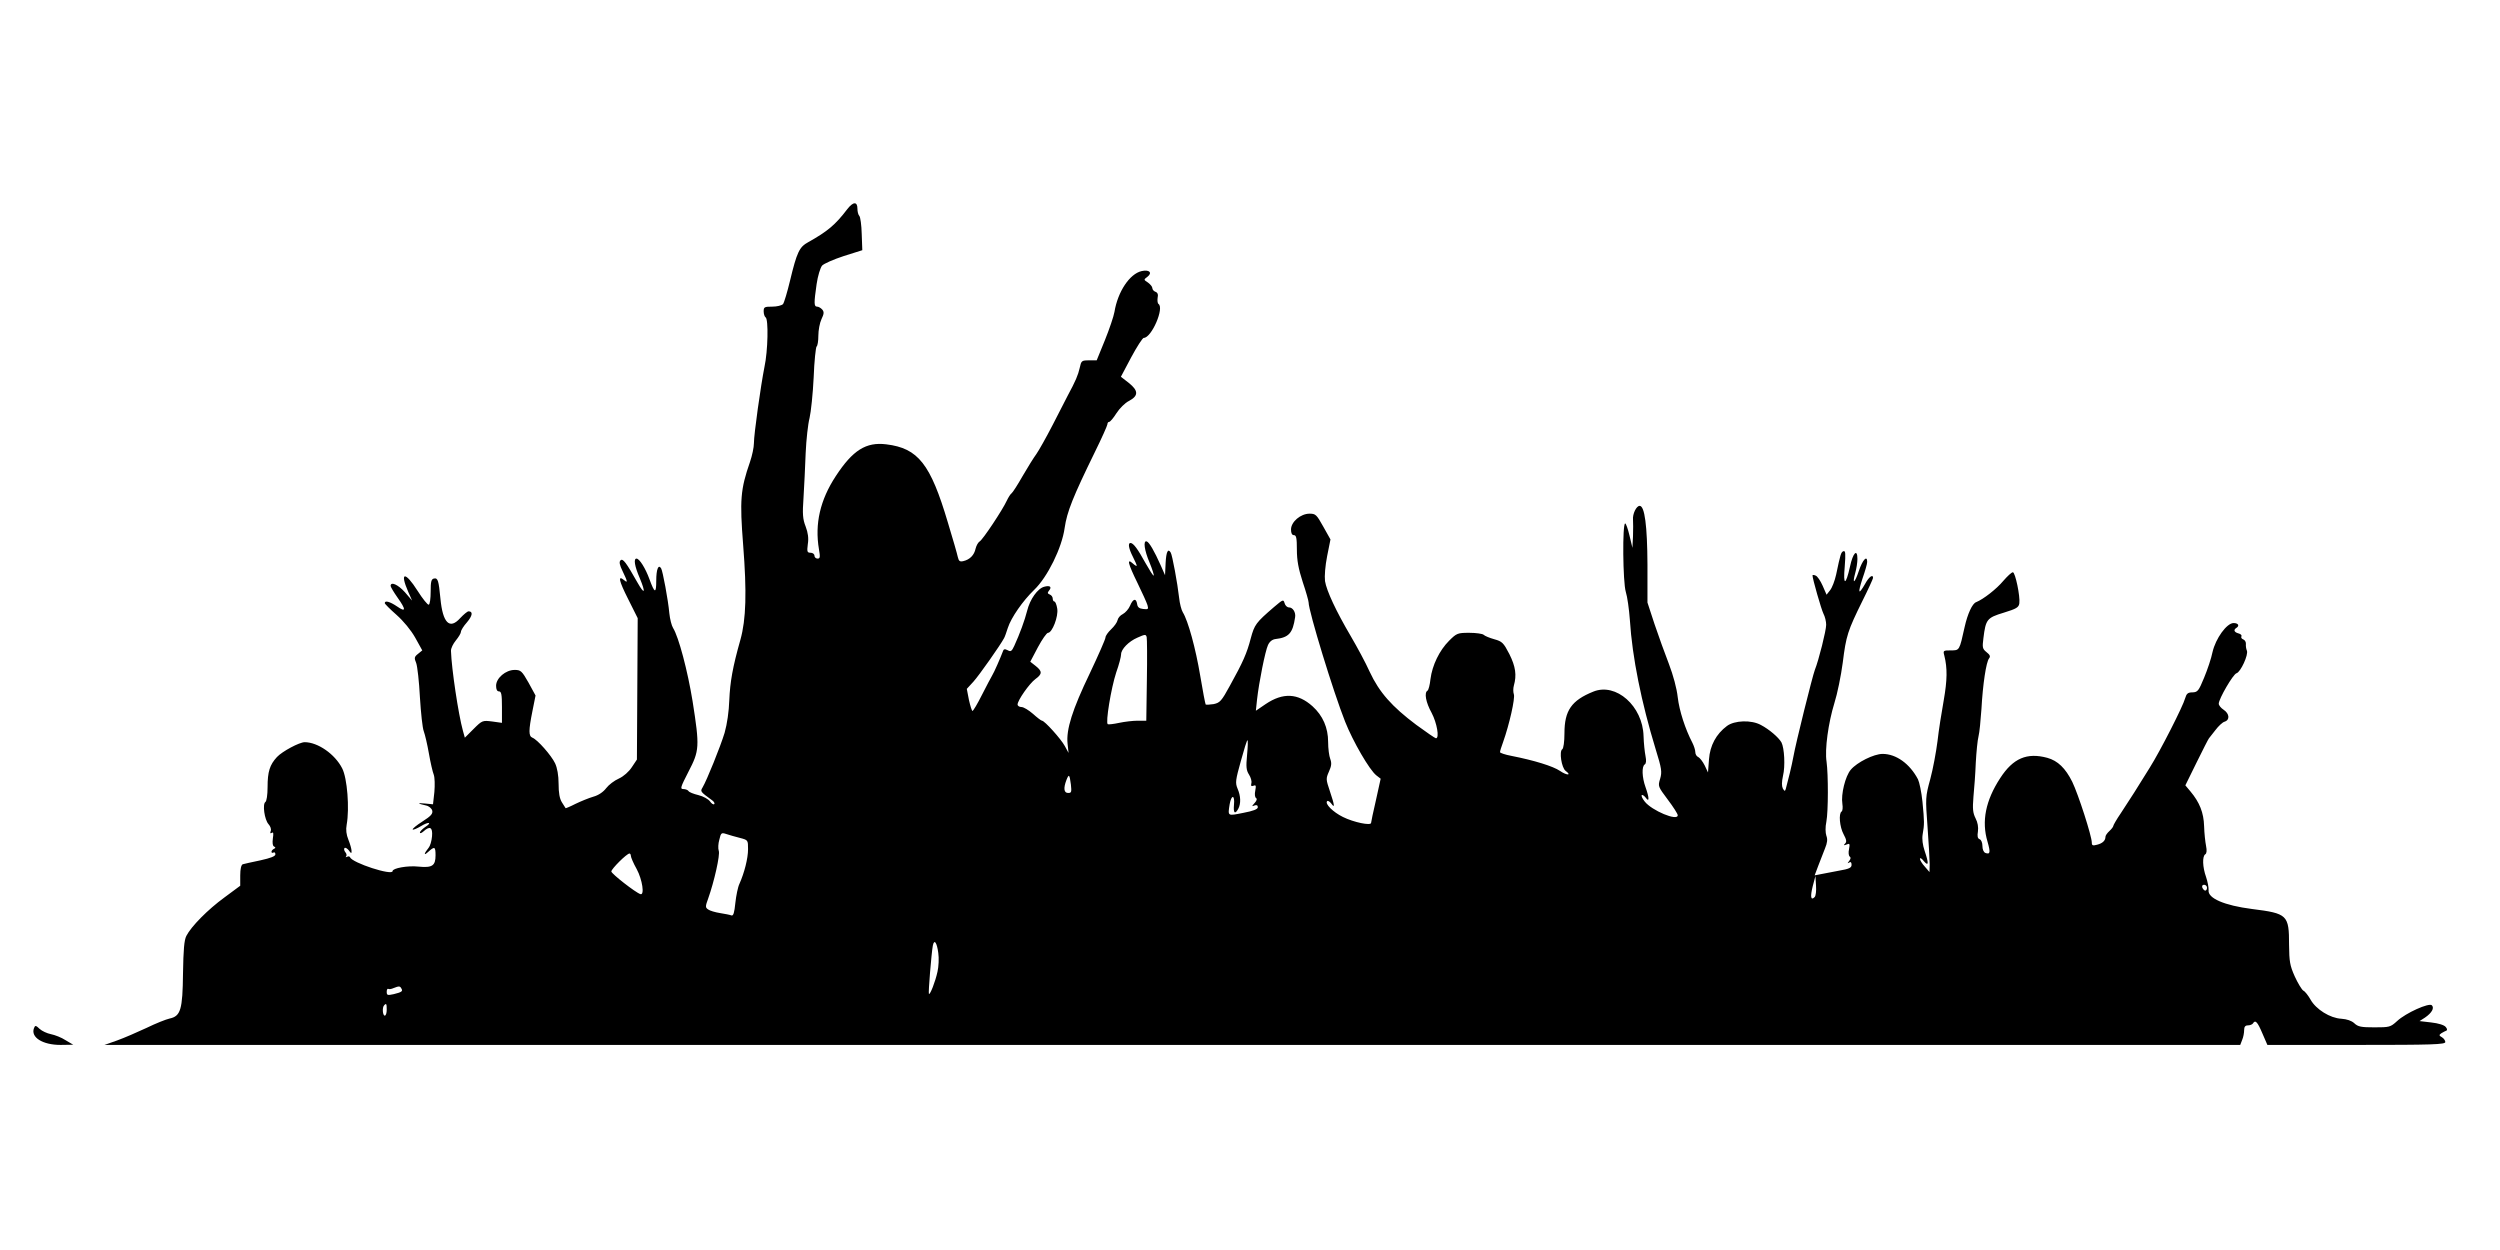
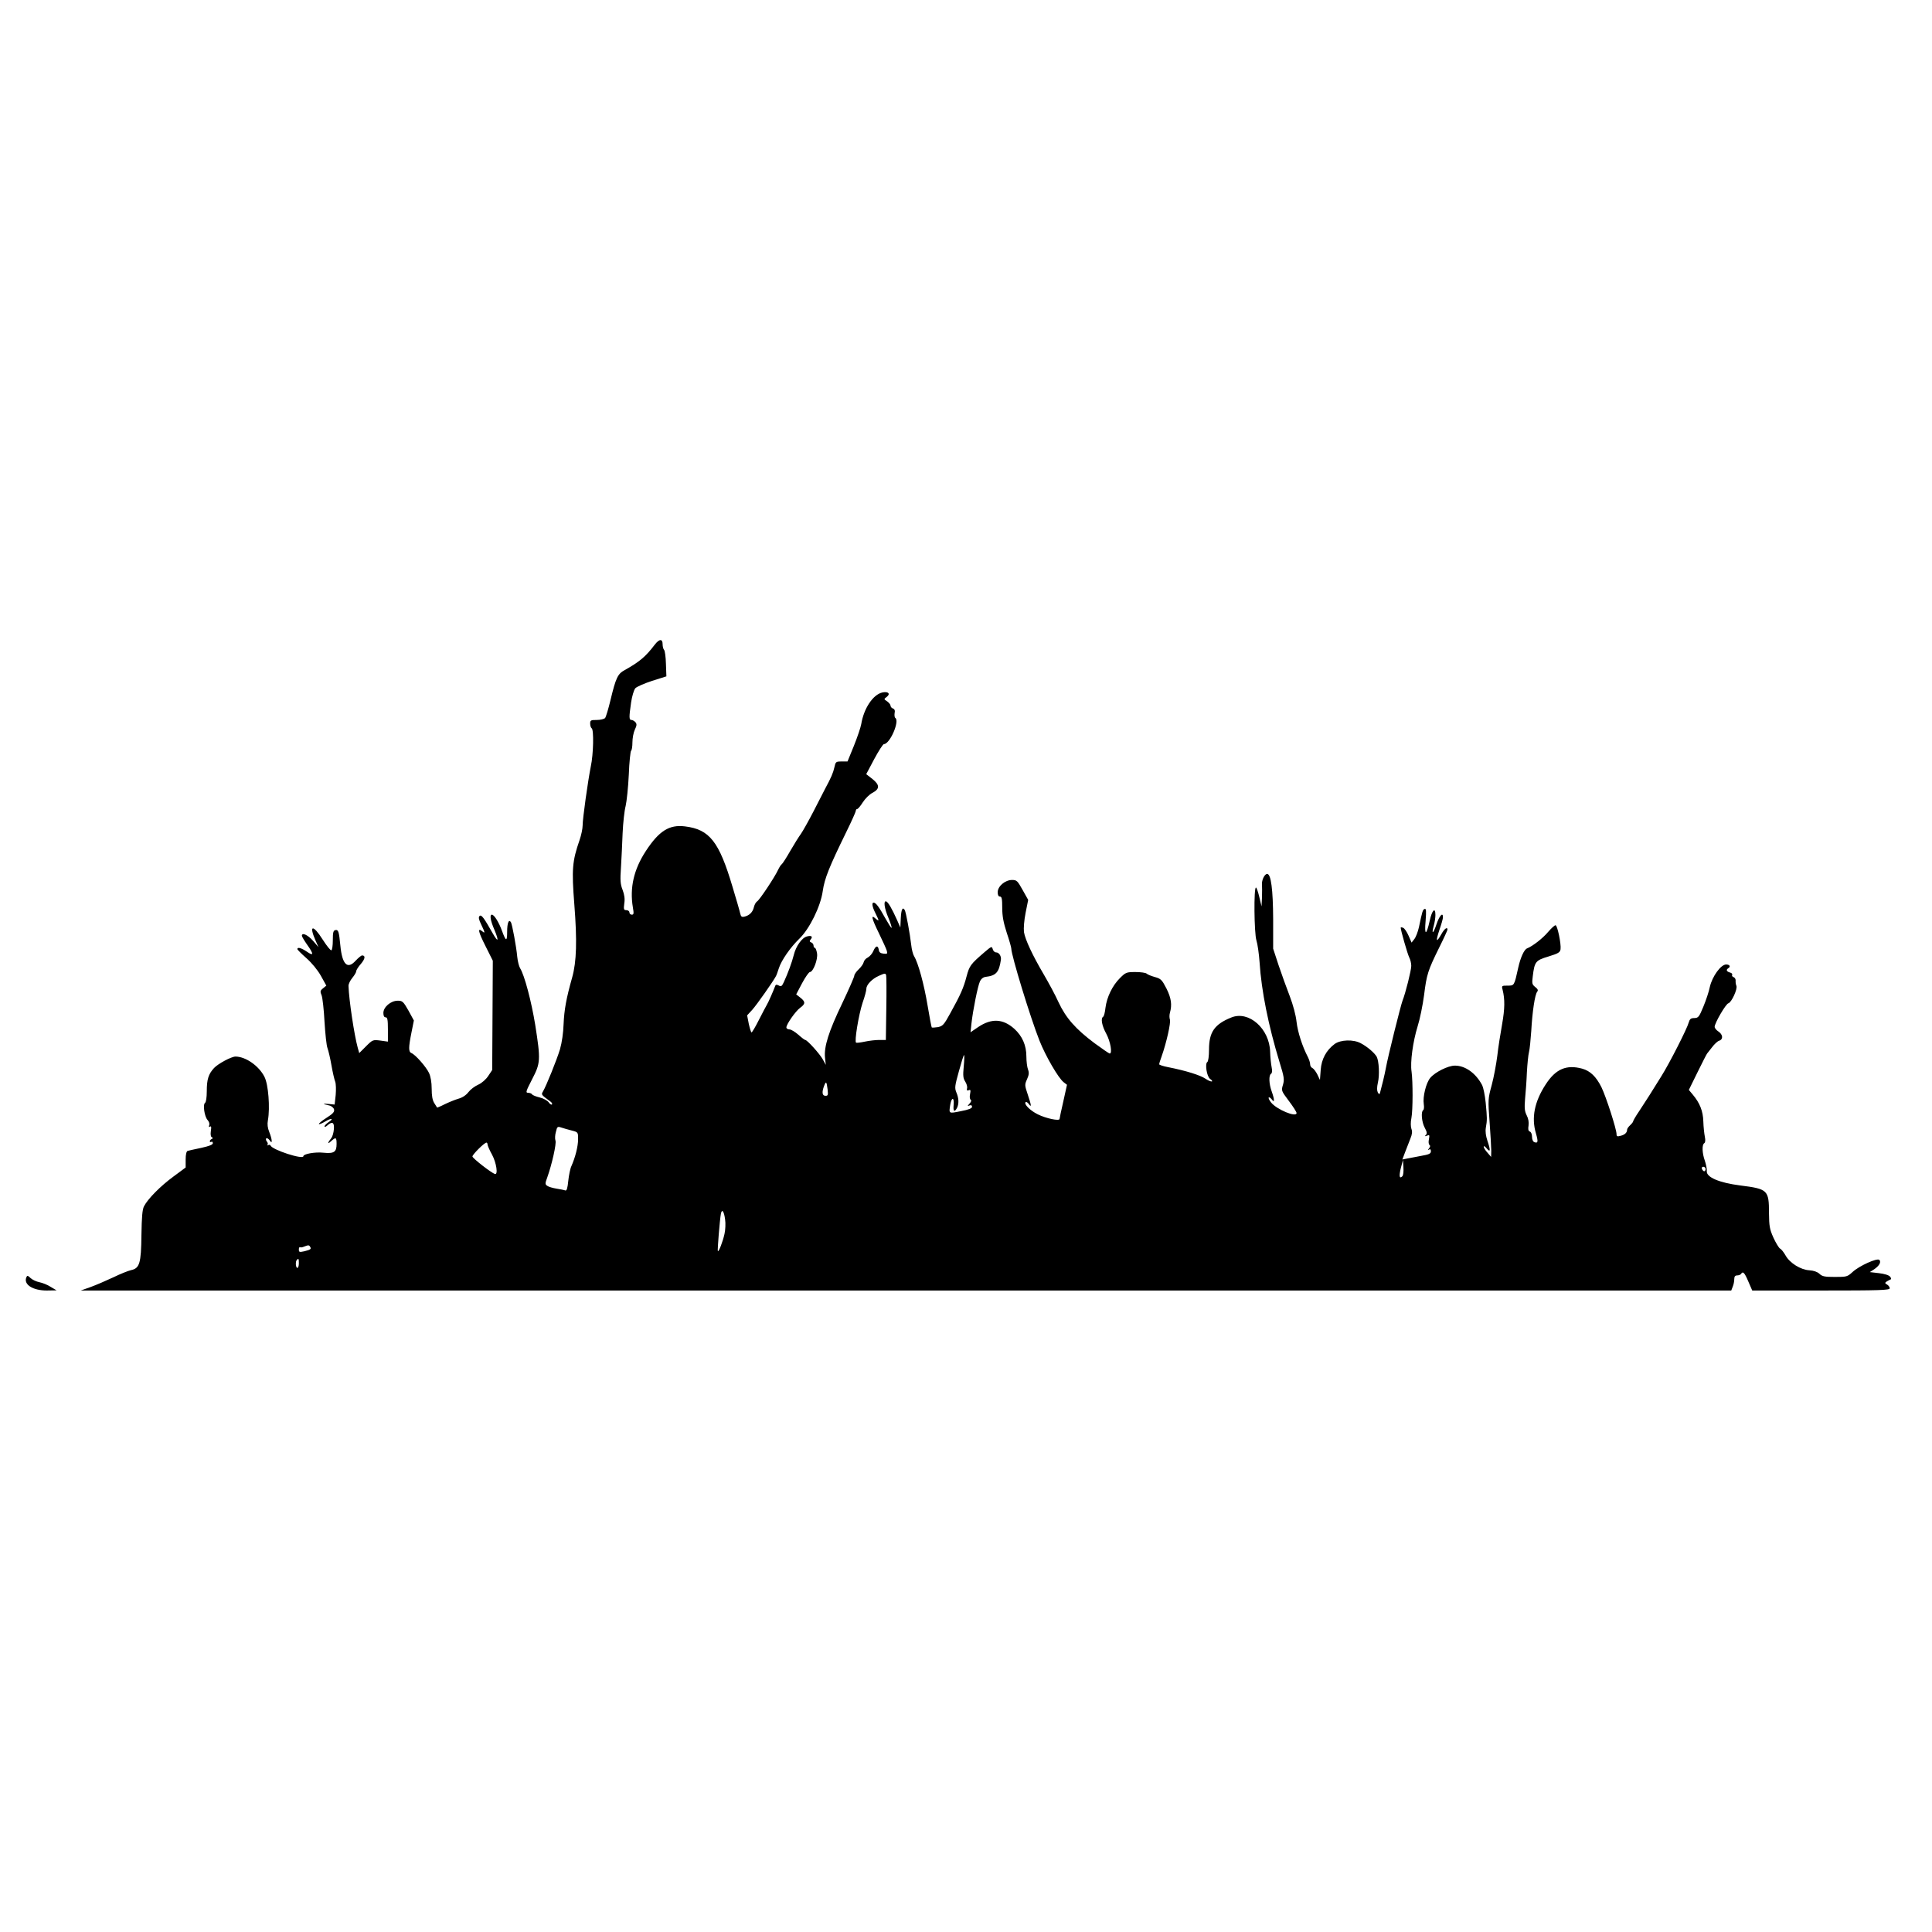
- <svg xmlns="http://www.w3.org/2000/svg" version="1.0" width="48px" height="24px" viewBox="0 0 1280 640" preserveAspectRatio="xMidYMid meet">
+ <svg xmlns="http://www.w3.org/2000/svg" version="1.0" width="24px" height="24px" viewBox="0 0 1280 640" preserveAspectRatio="xMidYMid meet">
  <g transform="translate(0,640) scale(0.1,-0.1)" fill="#000000" stroke="none">
    <path d="M4338 5329 c-61 -80 -100 -113 -200 -169 -45 -24 -58 -51 -93 -197 -14 -58 -30 -112 -36 -120 -7 -7 -31 -13 -55 -13 -40 0 -44 -2 -44 -24 0 -14 5 -28 10 -31 15 -9 12 -171 -6 -254 -19 -96 -54 -344 -54 -391 0 -20 -9 -63 -20 -95 -49 -141 -53 -195 -35 -426 19 -241 15 -380 -14 -484 -40 -141 -53 -217 -57 -309 -2 -59 -11 -122 -24 -168 -22 -72 -91 -243 -113 -280 -12 -20 -12 -21 47 -64 11 -7 17 -17 13 -21 -4 -4 -14 2 -22 14 -8 11 -34 26 -59 32 -25 6 -48 15 -51 21 -3 5 -15 10 -26 10 -18 0 -15 9 26 89 56 108 58 126 21 361 -25 154 -71 329 -100 375 -7 11 -16 45 -19 75 -6 68 -34 217 -42 230 -14 23 -25 -5 -25 -63 0 -68 -8 -66 -35 8 -20 55 -51 105 -66 105 -16 0 -10 -39 17 -101 31 -75 25 -87 -12 -22 -58 103 -75 126 -87 114 -8 -8 -5 -23 11 -56 26 -54 27 -62 7 -45 -33 27 -26 -4 21 -97 l49 -98 -2 -362 -2 -362 -26 -39 c-15 -23 -42 -47 -66 -58 -23 -10 -52 -32 -65 -49 -15 -20 -40 -37 -66 -44 -24 -7 -65 -24 -92 -37 -27 -14 -50 -23 -50 -22 -1 2 -10 15 -19 30 -12 19 -17 49 -17 95 0 43 -7 82 -18 105 -19 40 -90 121 -116 131 -20 8 -20 36 0 136 l16 80 -36 66 c-34 60 -40 65 -71 65 -46 0 -95 -42 -95 -81 0 -19 5 -29 15 -29 12 0 15 -16 15 -80 l0 -81 -50 7 c-49 6 -51 6 -95 -38 l-45 -45 -10 36 c-23 83 -58 316 -61 408 -1 13 11 37 25 54 14 17 26 37 26 44 0 8 14 30 31 49 28 33 32 56 8 56 -6 0 -25 -16 -43 -35 -54 -60 -89 -25 -101 100 -9 93 -13 107 -33 103 -14 -3 -17 -16 -17 -67 0 -35 -4 -66 -10 -67 -5 -2 -31 30 -57 71 -64 101 -93 98 -48 -5 l20 -45 -37 43 c-35 39 -73 56 -73 32 0 -5 16 -32 35 -59 45 -63 44 -78 -2 -46 -37 25 -63 32 -63 17 0 -4 27 -31 60 -60 36 -32 74 -78 96 -117 l36 -65 -22 -18 c-19 -15 -20 -21 -9 -47 6 -17 15 -95 19 -175 5 -80 13 -158 20 -175 6 -16 18 -67 26 -113 8 -46 19 -94 25 -109 5 -14 6 -53 3 -88 l-7 -63 -41 4 c-42 4 -40 0 5 -10 15 -3 29 -15 32 -26 4 -16 -6 -28 -50 -56 -30 -19 -53 -38 -50 -41 3 -3 22 5 42 17 41 25 60 20 21 -5 -14 -10 -26 -22 -26 -28 0 -5 8 -3 18 6 33 30 48 22 44 -25 -2 -24 -10 -50 -17 -58 -25 -31 -27 -44 -3 -22 33 30 38 28 38 -17 0 -54 -17 -65 -88 -58 -54 6 -132 -8 -132 -23 0 -25 -207 42 -218 71 -2 5 -9 6 -15 2 -7 -3 -9 -3 -5 2 4 4 3 14 -4 22 -6 7 -8 17 -4 21 4 4 14 -2 22 -12 12 -17 14 -17 14 -3 0 9 -7 35 -16 57 -11 27 -14 52 -9 78 15 83 3 238 -23 288 -37 73 -125 134 -192 134 -27 0 -115 -47 -142 -76 -37 -40 -48 -75 -48 -154 0 -40 -5 -72 -11 -76 -16 -10 -5 -91 16 -114 10 -11 15 -26 11 -35 -4 -11 -2 -14 6 -9 8 5 9 -3 5 -29 -3 -23 -1 -38 6 -41 9 -5 9 -7 0 -12 -7 -3 -13 -10 -13 -15 0 -6 5 -7 10 -4 6 3 10 -1 10 -9 0 -10 -23 -19 -77 -31 -43 -9 -84 -18 -90 -20 -8 -3 -13 -24 -13 -57 l0 -53 -81 -60 c-85 -62 -170 -148 -195 -197 -11 -22 -15 -69 -17 -191 -2 -187 -12 -220 -69 -232 -18 -4 -71 -25 -118 -48 -47 -22 -114 -51 -150 -64 l-65 -23 5468 0 5467 0 10 26 c6 14 10 36 10 50 0 17 6 24 19 24 11 0 23 5 26 10 12 20 23 9 48 -50 l26 -60 456 0 c391 0 455 2 455 15 0 7 -8 19 -17 24 -16 9 -16 12 -3 21 8 5 20 11 25 13 6 2 5 10 -3 19 -8 10 -38 19 -74 23 l-60 7 28 18 c35 24 49 49 35 63 -14 14 -133 -39 -178 -81 -34 -31 -39 -32 -116 -32 -68 0 -84 3 -103 21 -14 13 -38 21 -66 23 -58 3 -130 48 -158 98 -12 21 -28 42 -37 46 -8 5 -28 38 -44 73 -25 56 -28 76 -29 161 0 154 -8 161 -190 184 -141 18 -227 55 -222 96 1 14 -5 44 -13 68 -18 50 -20 106 -4 116 7 4 9 19 4 43 -4 20 -9 65 -10 101 -2 69 -23 122 -70 178 l-26 31 58 118 c32 65 60 120 63 123 3 3 17 22 33 42 15 20 36 40 47 43 28 9 25 41 -5 61 -14 9 -25 23 -25 31 0 25 74 152 91 156 21 6 62 95 53 116 -4 9 -6 24 -5 34 1 9 -5 20 -13 23 -9 3 -13 10 -10 16 3 5 -3 12 -15 15 -22 6 -27 18 -11 28 18 11 10 25 -14 25 -35 0 -92 -79 -108 -149 -6 -31 -26 -90 -43 -131 -28 -68 -33 -74 -60 -75 -23 0 -30 -6 -37 -30 -10 -39 -128 -271 -181 -355 -59 -96 -105 -168 -148 -233 -22 -32 -39 -62 -39 -66 0 -4 -9 -16 -20 -26 -11 -10 -20 -23 -20 -29 0 -20 -15 -34 -43 -41 -22 -6 -27 -4 -27 11 0 33 -69 247 -100 311 -35 70 -74 108 -128 123 -104 28 -175 -2 -241 -104 -75 -115 -96 -221 -65 -325 16 -56 14 -67 -11 -58 -9 4 -15 18 -15 36 0 16 -6 31 -14 34 -11 4 -13 16 -9 40 3 22 -1 46 -12 67 -14 28 -16 48 -11 110 4 41 10 120 12 175 3 55 9 116 14 135 5 19 11 82 15 140 7 127 24 240 39 259 8 10 5 18 -13 32 -21 17 -22 24 -16 71 12 97 18 105 104 131 65 20 77 27 80 48 5 36 -21 159 -33 159 -7 0 -28 -20 -49 -44 -35 -42 -102 -94 -139 -109 -20 -7 -44 -60 -59 -127 -27 -122 -26 -120 -71 -120 -39 0 -40 -1 -33 -27 16 -64 15 -125 -3 -228 -11 -61 -26 -155 -32 -210 -7 -55 -23 -142 -37 -194 -25 -91 -25 -97 -14 -245 6 -83 11 -169 11 -191 l-1 -40 -24 28 c-14 15 -25 33 -25 40 1 7 10 1 20 -12 25 -29 26 -12 4 53 -10 30 -14 60 -10 84 9 51 9 64 -1 167 -5 50 -16 101 -23 115 -42 80 -112 130 -181 130 -45 0 -131 -43 -163 -81 -28 -33 -51 -126 -43 -175 3 -19 1 -36 -4 -39 -16 -10 -10 -79 10 -116 15 -28 17 -39 8 -48 -9 -9 -8 -11 7 -5 17 7 18 4 13 -24 -4 -17 -2 -34 4 -38 6 -4 5 -11 -3 -22 -10 -12 -10 -14 0 -8 8 5 12 1 12 -12 0 -15 -12 -21 -65 -30 -36 -7 -78 -15 -94 -18 l-30 -6 18 48 c10 27 26 67 35 90 12 29 14 47 7 65 -5 15 -6 44 0 72 10 53 10 241 1 307 -10 63 9 199 40 300 15 47 34 140 43 208 17 137 25 162 101 316 30 60 54 113 54 117 0 21 -21 6 -41 -31 -34 -59 -38 -49 -13 28 13 37 24 75 24 85 0 37 -24 10 -43 -47 -21 -63 -35 -71 -18 -9 6 21 11 53 11 71 0 55 -23 32 -38 -39 -22 -99 -36 -99 -27 0 5 66 4 82 -6 79 -13 -4 -16 -15 -38 -120 -7 -32 -21 -68 -31 -80 l-18 -23 -20 46 c-11 25 -27 49 -36 52 -9 4 -16 4 -16 1 0 -17 45 -174 56 -196 8 -15 14 -40 14 -57 0 -29 -38 -181 -58 -231 -12 -31 -98 -376 -110 -445 -8 -44 -27 -122 -39 -165 -4 -12 -6 -12 -15 3 -6 13 -6 33 1 65 12 49 7 142 -8 171 -15 26 -63 67 -105 89 -49 27 -135 24 -174 -5 -55 -41 -87 -100 -92 -171 l-5 -67 -17 36 c-10 20 -25 39 -33 43 -8 3 -15 14 -15 25 0 11 -7 32 -15 48 -37 71 -67 164 -75 233 -5 46 -23 112 -45 170 -20 52 -54 145 -74 205 l-36 110 0 195 c-1 197 -14 300 -40 300 -17 0 -37 -42 -34 -71 1 -13 1 -51 0 -84 l-3 -60 -15 63 c-8 34 -18 62 -22 62 -15 0 -12 -301 3 -350 8 -25 17 -90 21 -145 12 -190 59 -422 132 -661 31 -100 33 -116 23 -151 -12 -39 -11 -40 39 -107 28 -37 51 -73 51 -80 0 -32 -133 24 -169 70 -12 15 -19 30 -15 33 3 3 12 -3 20 -13 19 -27 19 -2 -1 54 -18 50 -20 106 -4 116 7 4 9 19 4 43 -4 20 -9 66 -10 102 -4 154 -141 275 -257 228 -112 -45 -148 -97 -148 -213 0 -44 -5 -78 -11 -82 -17 -10 -4 -95 17 -111 33 -24 6 -24 -29 0 -35 24 -132 54 -249 77 -32 6 -58 15 -58 19 0 5 7 28 16 52 32 90 62 224 55 244 -4 11 -4 31 0 45 15 53 9 97 -23 161 -30 58 -37 65 -77 76 -25 7 -49 17 -55 23 -5 5 -38 10 -73 10 -60 0 -65 -2 -104 -41 -49 -49 -86 -125 -95 -196 -3 -29 -10 -56 -15 -59 -18 -10 -9 -60 21 -114 27 -51 41 -130 22 -130 -4 0 -49 31 -101 69 -124 93 -189 166 -238 271 -21 47 -65 128 -96 181 -77 131 -125 234 -133 284 -3 26 1 77 11 128 l17 85 -37 66 c-34 61 -39 66 -70 66 -46 0 -95 -42 -95 -81 0 -19 5 -29 15 -29 12 0 15 -15 15 -74 0 -55 8 -98 30 -166 17 -50 30 -97 30 -104 0 -45 127 -460 187 -611 40 -101 125 -248 160 -275 l22 -17 -24 -109 c-14 -60 -25 -113 -25 -117 0 -16 -90 3 -144 30 -51 25 -94 68 -81 81 4 4 13 -2 21 -12 19 -27 18 -11 -7 63 -20 60 -21 64 -5 100 13 29 15 43 7 65 -6 15 -11 54 -11 87 0 73 -27 135 -80 183 -75 67 -151 71 -240 11 l-50 -34 6 57 c10 90 42 249 56 279 8 18 22 29 38 31 69 8 89 30 101 112 4 25 -12 50 -31 50 -10 0 -20 10 -23 22 -6 20 -8 19 -54 -20 -93 -80 -100 -90 -119 -160 -20 -77 -40 -122 -107 -243 -43 -79 -51 -87 -83 -94 -20 -3 -38 -4 -41 -2 -2 3 -15 69 -28 148 -23 138 -62 281 -89 324 -7 11 -16 45 -19 75 -8 72 -35 219 -43 231 -14 23 -23 4 -26 -53 l-3 -63 -22 50 c-33 74 -59 119 -72 123 -19 6 -12 -46 15 -109 14 -34 23 -63 21 -66 -3 -2 -21 27 -42 64 -39 71 -62 103 -77 103 -14 0 -9 -29 12 -70 11 -22 20 -42 20 -46 0 -4 -9 1 -20 11 -32 29 -25 0 24 -100 24 -49 47 -100 51 -113 6 -21 4 -23 -22 -20 -20 2 -29 9 -31 26 -5 31 -21 27 -36 -9 -7 -17 -24 -36 -37 -43 -13 -6 -25 -20 -27 -31 -2 -11 -17 -32 -33 -47 -16 -15 -29 -34 -29 -42 0 -8 -36 -90 -80 -183 -90 -187 -122 -289 -114 -361 l5 -47 -19 35 c-20 37 -104 130 -117 130 -4 0 -25 16 -46 35 -22 19 -48 35 -59 35 -11 0 -20 6 -20 13 0 21 60 107 91 130 36 26 36 40 2 67 l-28 22 39 74 c22 41 45 74 52 74 21 0 54 84 47 124 -3 20 -10 36 -14 36 -5 0 -9 7 -9 15 0 9 -7 18 -15 21 -12 5 -13 9 -4 20 16 19 5 28 -24 20 -34 -8 -74 -65 -88 -123 -12 -48 -38 -119 -66 -180 -13 -28 -18 -31 -34 -22 -15 8 -21 6 -25 -8 -10 -27 -44 -106 -55 -123 -5 -8 -28 -52 -51 -97 -23 -46 -45 -83 -49 -83 -3 0 -11 25 -18 56 l-11 57 34 37 c29 32 138 187 157 223 4 7 12 30 19 52 17 53 77 139 135 195 68 65 142 215 156 317 12 83 42 158 155 389 35 71 64 136 64 142 0 7 4 12 9 12 5 0 22 20 37 44 16 25 44 53 64 63 49 26 50 52 0 92 l-41 32 53 100 c29 54 58 99 64 99 40 0 107 155 75 174 -4 3 -6 17 -4 31 4 17 0 27 -11 31 -9 3 -16 12 -16 19 0 7 -10 19 -22 28 -23 15 -23 15 -3 30 27 21 9 38 -30 29 -61 -14 -122 -105 -139 -209 -4 -23 -26 -88 -49 -145 l-42 -103 -40 0 c-37 0 -39 -2 -47 -39 -8 -36 -21 -67 -61 -141 -8 -16 -43 -84 -77 -150 -34 -66 -72 -133 -84 -150 -12 -16 -44 -67 -70 -112 -26 -46 -52 -86 -57 -89 -5 -3 -16 -20 -24 -37 -22 -48 -123 -200 -139 -209 -8 -5 -17 -21 -21 -37 -7 -33 -29 -56 -63 -64 -18 -4 -23 0 -28 21 -3 15 -26 95 -51 177 -89 300 -152 380 -315 400 -104 13 -172 -30 -259 -163 -80 -122 -108 -244 -86 -374 7 -40 6 -48 -7 -48 -9 0 -16 7 -16 15 0 8 -9 15 -20 15 -17 0 -19 5 -14 44 5 30 1 58 -11 90 -15 38 -17 64 -11 148 3 57 9 159 11 228 3 69 12 150 20 180 7 30 17 124 21 208 3 84 11 155 15 158 5 3 9 28 9 56 0 27 7 65 16 84 13 27 14 37 4 49 -7 8 -19 15 -26 15 -17 0 -17 17 -3 115 6 42 19 84 28 95 9 10 59 32 111 49 l95 30 -3 83 c-1 45 -7 87 -12 92 -6 6 -10 23 -10 38 0 37 -22 36 -52 -3z m1533 -2191 c2 -7 3 -106 1 -220 l-3 -208 -44 0 c-24 0 -67 -5 -95 -11 -27 -6 -54 -9 -58 -7 -13 5 17 186 43 265 14 39 25 81 25 93 0 26 39 66 83 85 40 18 44 18 48 3z m514 -603 c-6 -62 -4 -79 10 -101 9 -14 15 -34 12 -44 -3 -14 -1 -17 11 -13 12 5 14 1 9 -25 -4 -18 -2 -34 4 -38 6 -4 4 -13 -7 -25 -16 -18 -16 -19 -1 -13 11 4 17 1 17 -9 0 -10 -22 -19 -75 -29 -81 -16 -79 -18 -69 45 9 50 27 48 22 -3 -4 -43 5 -52 22 -21 14 27 13 65 -4 104 -12 29 -10 43 17 140 16 59 31 107 34 107 3 0 2 -34 -2 -75z m-902 -152 c4 -38 3 -43 -14 -43 -22 0 -25 24 -9 66 13 33 16 30 23 -23z m-1695 -273 c42 -11 42 -11 42 -58 0 -47 -19 -121 -44 -177 -8 -16 -17 -61 -21 -98 -5 -50 -10 -67 -20 -64 -7 3 -33 8 -58 12 -25 4 -53 12 -62 19 -14 10 -14 15 1 56 30 84 62 224 54 244 -4 11 -3 37 3 57 8 35 11 37 35 29 15 -5 46 -14 70 -20z m-558 -92 c0 -7 13 -38 30 -68 29 -54 41 -135 19 -128 -25 8 -148 104 -149 116 0 13 79 92 93 92 4 0 7 -6 7 -12z m6061 -211 c-20 -20 -23 2 -10 55 l14 53 3 -49 c2 -27 -1 -53 -7 -59z m2009 48 c0 -8 -4 -15 -9 -15 -5 0 -11 7 -15 15 -3 9 0 15 9 15 8 0 15 -7 15 -15z m-6496 -334 c4 -27 2 -70 -4 -96 -11 -51 -38 -120 -44 -114 -4 4 13 209 20 247 7 36 21 17 28 -37z m-2749 -182 c9 -14 2 -19 -39 -29 -32 -7 -36 -6 -36 12 0 10 3 17 8 15 4 -3 16 -1 27 4 28 11 33 11 40 -2z m-75 -109 c0 -16 -4 -30 -10 -30 -11 0 -14 43 -3 53 11 12 13 8 13 -23z" />
    <path d="M174 1136 c-18 -47 44 -86 136 -86 l65 1 -39 23 c-21 14 -55 27 -75 31 -20 4 -46 16 -58 27 -20 19 -23 19 -29 4z" />
  </g>
</svg>
